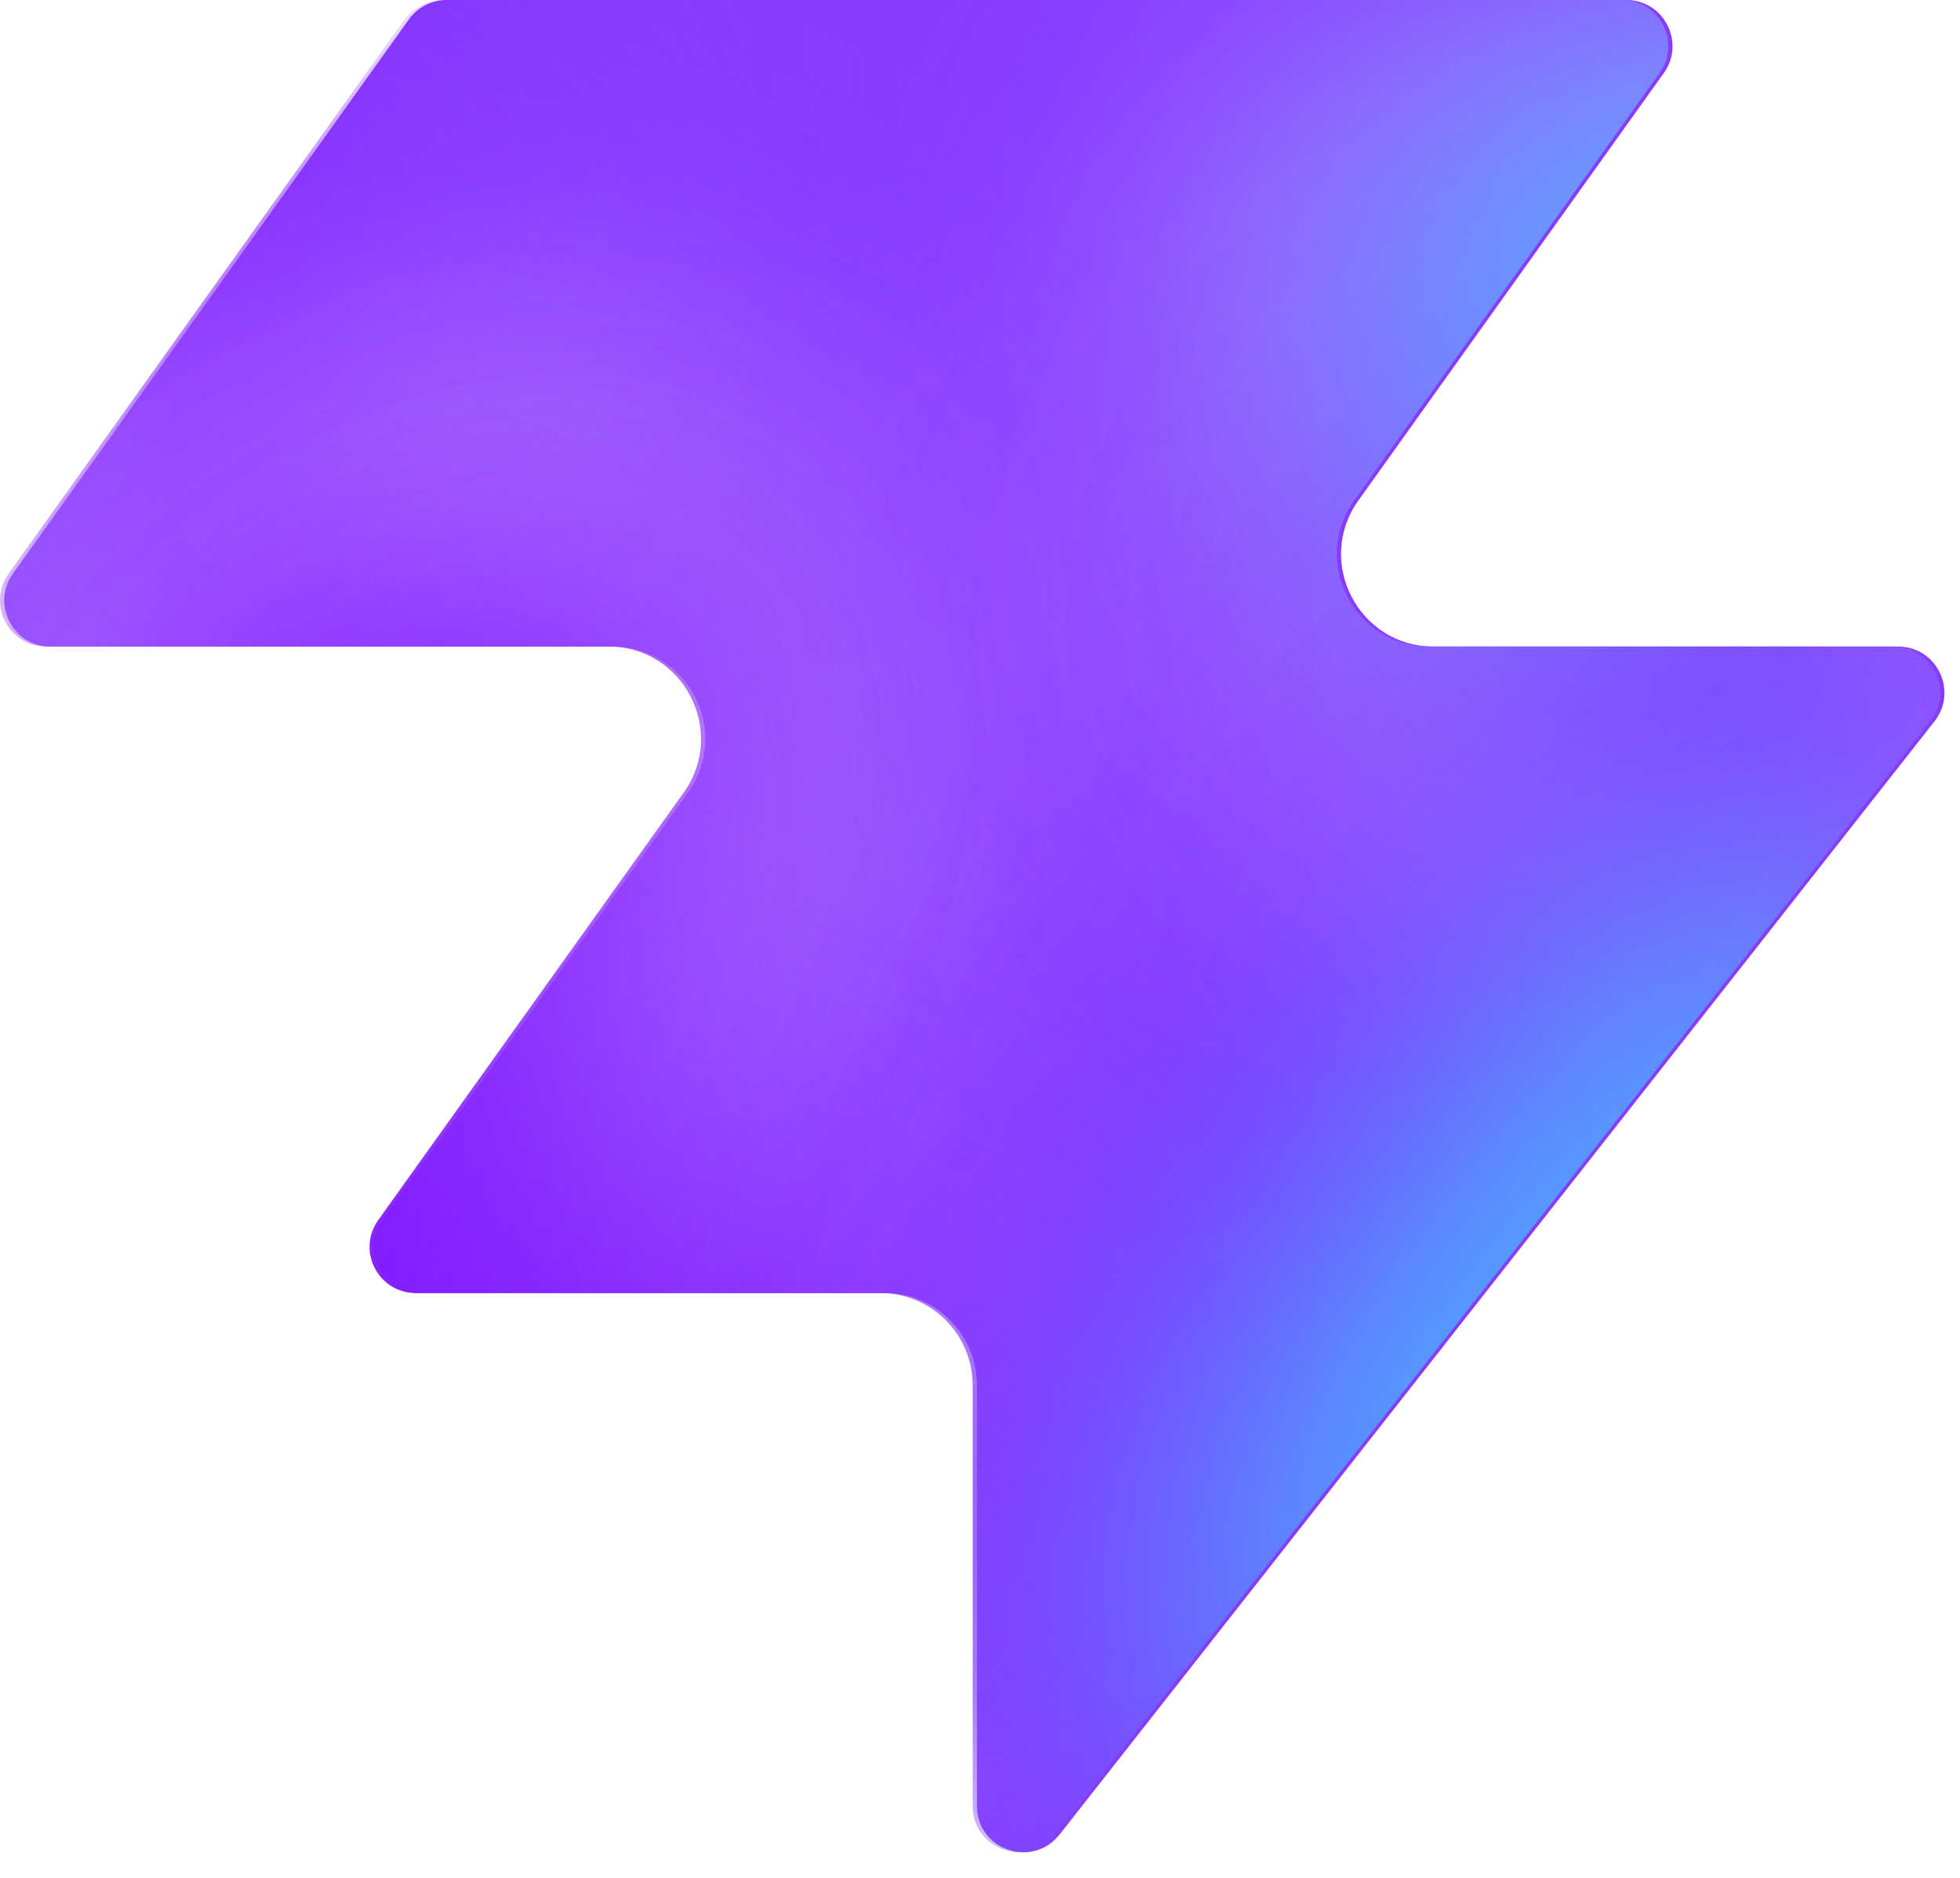
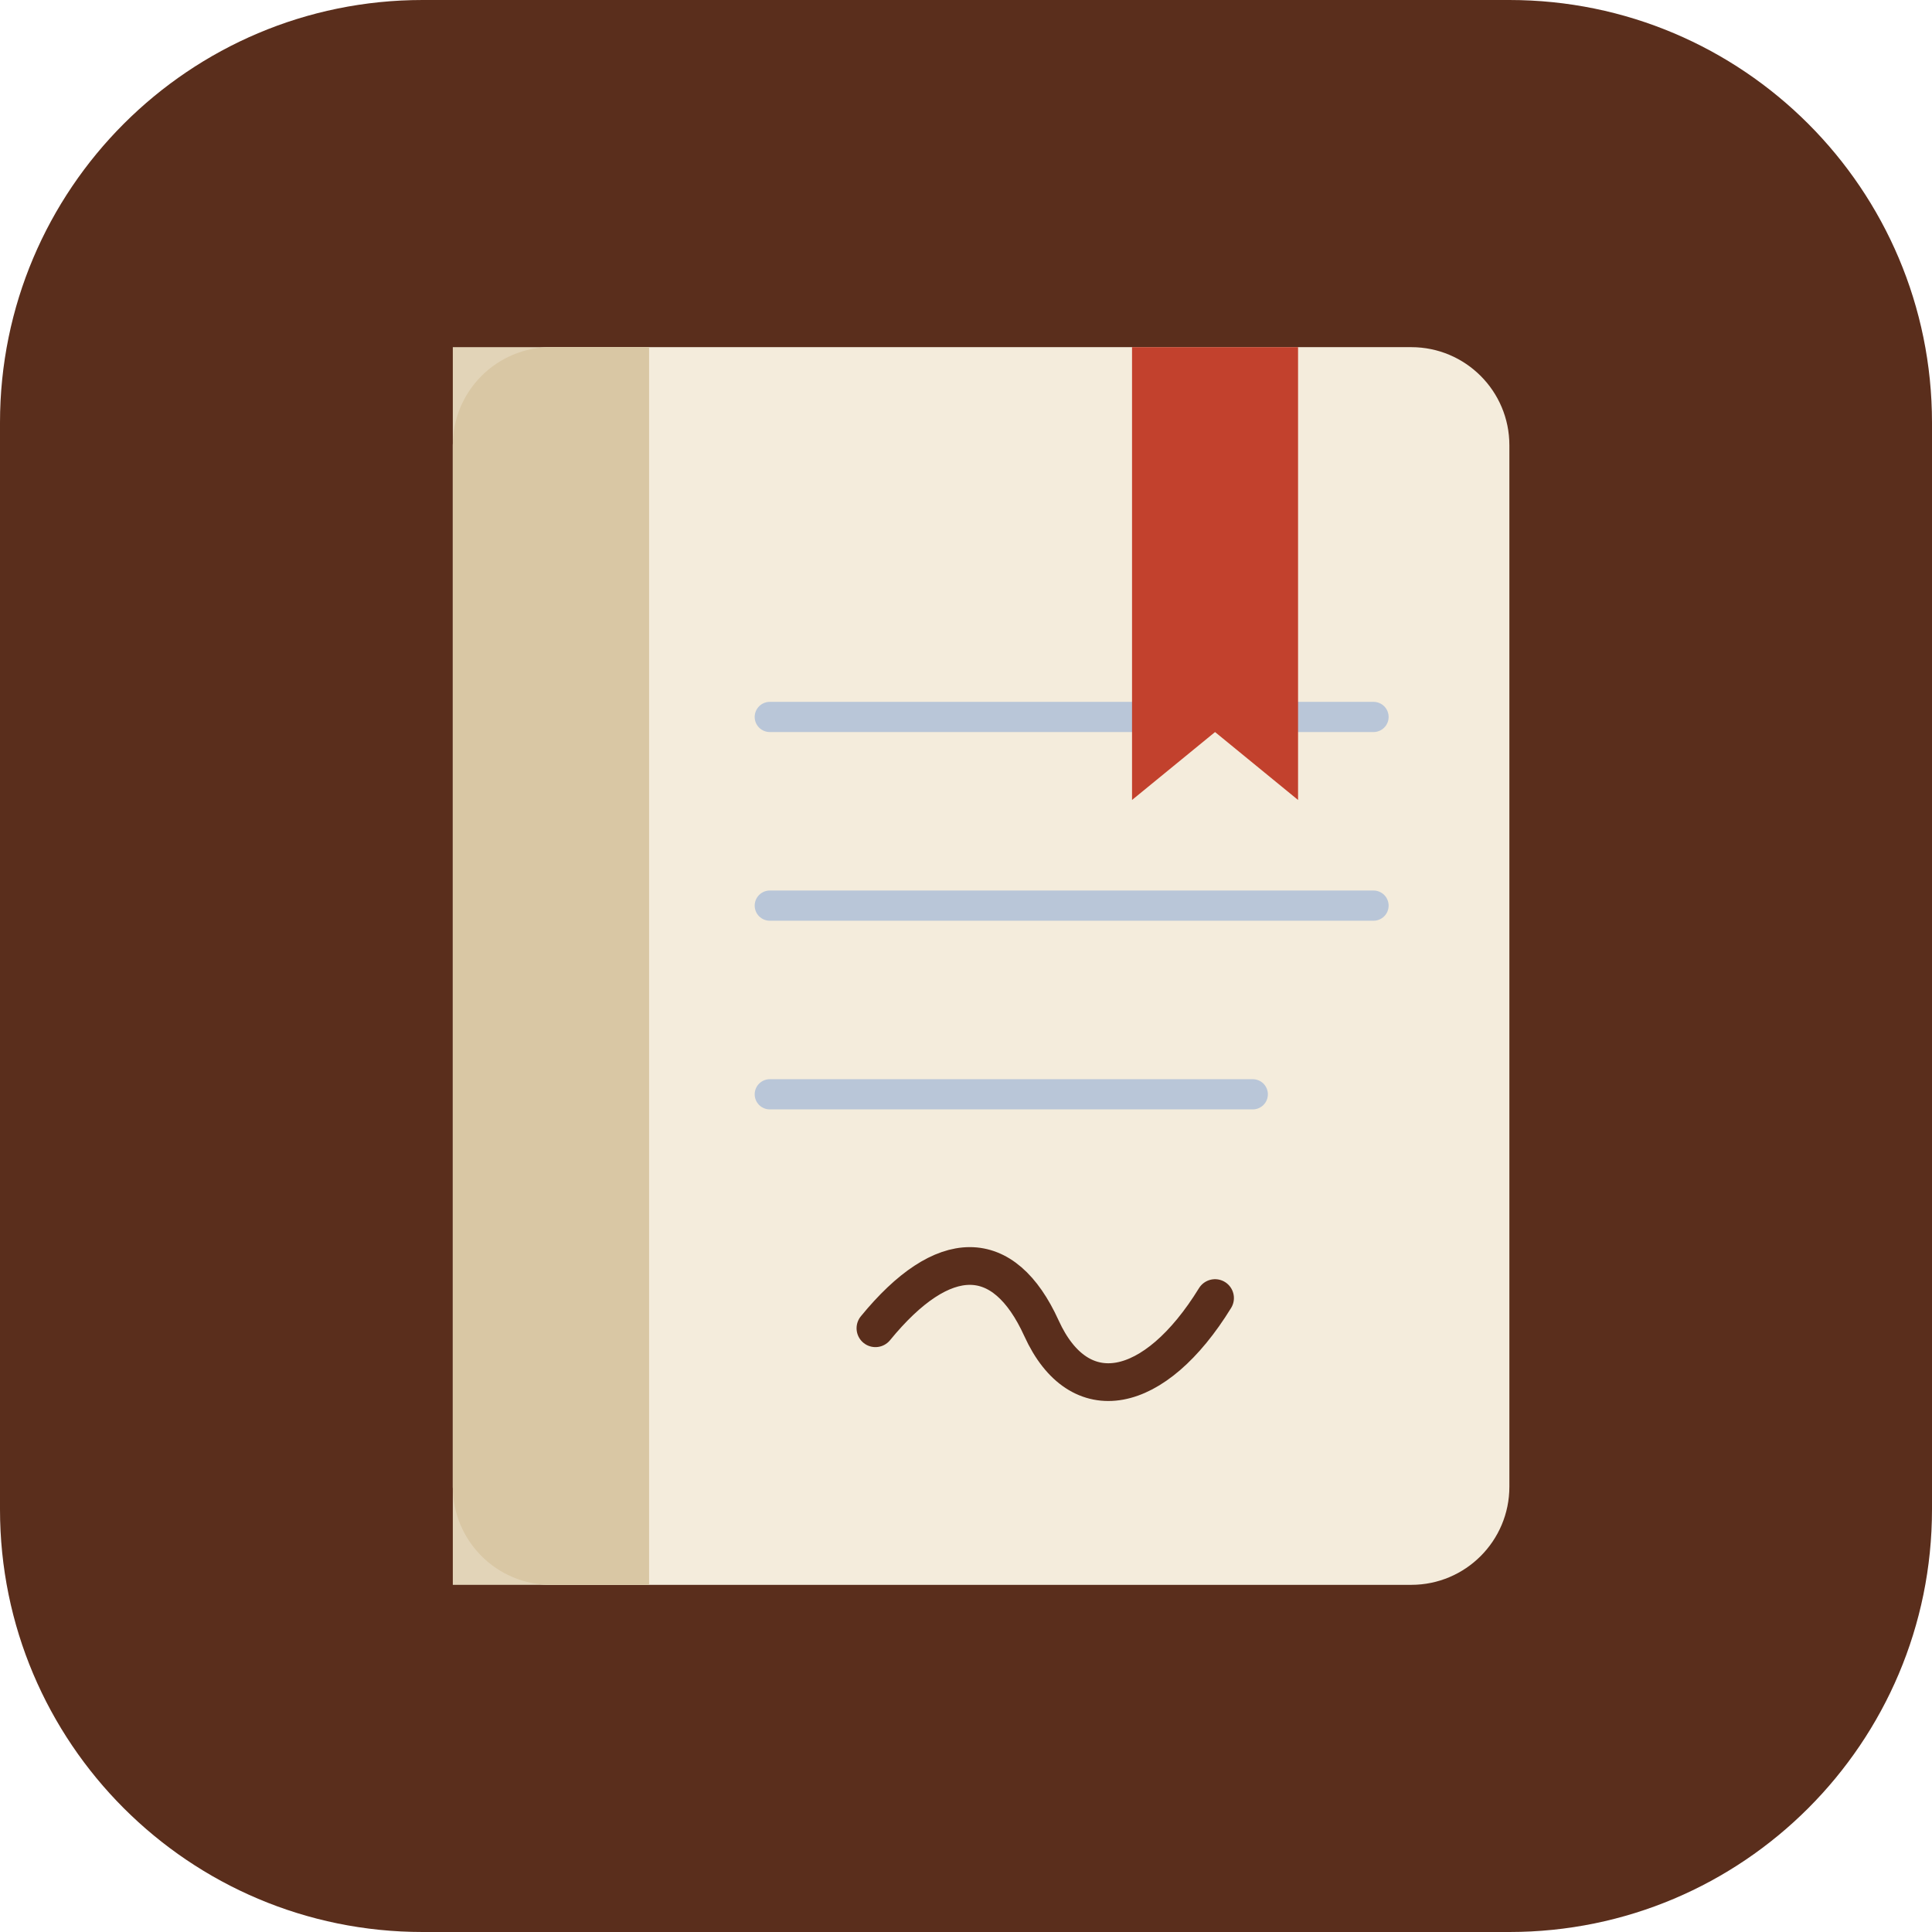
- <svg xmlns="http://www.w3.org/2000/svg" width="48" height="46" fill="none" viewBox="0 0 48 46">
-   <path fill="#863bff" d="M25.946 44.938c-.664.845-2.021.375-2.021-.698V33.937a2.26 2.26 0 0 0-2.262-2.262H10.287c-.92 0-1.456-1.04-.92-1.788l7.48-10.471c1.07-1.497 0-3.578-1.842-3.578H1.237c-.92 0-1.456-1.04-.92-1.788L10.013.474c.214-.297.556-.474.92-.474h28.894c.92 0 1.456 1.04.92 1.788l-7.48 10.471c-1.07 1.498 0 3.579 1.842 3.579h11.377c.943 0 1.473 1.088.89 1.83L25.947 44.94z" style="fill:#863bff;fill:color(display-p3 .525 .23 1);fill-opacity:1" />
-   <mask id="a" width="48" height="46" x="0" y="0" maskUnits="userSpaceOnUse" style="mask-type:alpha">
-     <path fill="#000" d="M25.842 44.938c-.664.844-2.021.375-2.021-.698V33.937a2.26 2.26 0 0 0-2.262-2.262H10.183c-.92 0-1.456-1.04-.92-1.788l7.48-10.471c1.07-1.498 0-3.579-1.842-3.579H1.133c-.92 0-1.456-1.04-.92-1.787L9.91.473c.214-.297.556-.474.92-.474h28.894c.92 0 1.456 1.04.92 1.788l-7.48 10.471c-1.07 1.498 0 3.578 1.842 3.578h11.377c.943 0 1.473 1.088.89 1.832L25.843 44.94z" style="fill:#000;fill-opacity:1" />
-   </mask>
-   <g mask="url(#a)">
-     <g filter="url(#b)">
-       <ellipse cx="5.508" cy="14.704" fill="#ede6ff" rx="5.508" ry="14.704" style="fill:#ede6ff;fill:color(display-p3 .927 .903 1);fill-opacity:1" transform="matrix(.00324 1 1 -.00324 -4.47 31.516)" />
-     </g>
-     <g filter="url(#c)">
-       <ellipse cx="10.399" cy="29.851" fill="#ede6ff" rx="10.399" ry="29.851" style="fill:#ede6ff;fill:color(display-p3 .927 .903 1);fill-opacity:1" transform="matrix(.00324 1 1 -.00324 -39.328 7.883)" />
-     </g>
-     <g filter="url(#d)">
-       <ellipse cx="5.508" cy="30.487" fill="#7e14ff" rx="5.508" ry="30.487" style="fill:#7e14ff;fill:color(display-p3 .492 .077 1);fill-opacity:1" transform="rotate(89.814 -25.913 -14.639)scale(1 -1)" />
-     </g>
-     <g filter="url(#e)">
-       <ellipse cx="5.508" cy="30.599" fill="#7e14ff" rx="5.508" ry="30.599" style="fill:#7e14ff;fill:color(display-p3 .492 .077 1);fill-opacity:1" transform="rotate(89.814 -32.644 -3.334)scale(1 -1)" />
-     </g>
-     <g filter="url(#f)">
-       <ellipse cx="5.508" cy="30.599" fill="#7e14ff" rx="5.508" ry="30.599" style="fill:#7e14ff;fill:color(display-p3 .492 .077 1);fill-opacity:1" transform="matrix(.00324 1 1 -.00324 -34.34 30.47)" />
-     </g>
-     <g filter="url(#g)">
-       <ellipse cx="14.072" cy="22.078" fill="#ede6ff" rx="14.072" ry="22.078" style="fill:#ede6ff;fill:color(display-p3 .927 .903 1);fill-opacity:1" transform="rotate(93.35 24.506 48.493)scale(-1 1)" />
-     </g>
-     <g filter="url(#h)">
-       <ellipse cx="3.47" cy="21.501" fill="#7e14ff" rx="3.47" ry="21.501" style="fill:#7e14ff;fill:color(display-p3 .492 .077 1);fill-opacity:1" transform="rotate(89.009 28.708 47.59)scale(-1 1)" />
-     </g>
-     <g filter="url(#i)">
-       <ellipse cx="3.47" cy="21.501" fill="#7e14ff" rx="3.47" ry="21.501" style="fill:#7e14ff;fill:color(display-p3 .492 .077 1);fill-opacity:1" transform="rotate(89.009 28.708 47.59)scale(-1 1)" />
-     </g>
-     <g filter="url(#j)">
-       <ellipse cx=".387" cy="8.972" fill="#7e14ff" rx="4.407" ry="29.108" style="fill:#7e14ff;fill:color(display-p3 .492 .077 1);fill-opacity:1" transform="rotate(39.51 .387 8.972)" />
-     </g>
-     <g filter="url(#k)">
-       <ellipse cx="47.523" cy="-6.092" fill="#7e14ff" rx="4.407" ry="29.108" style="fill:#7e14ff;fill:color(display-p3 .492 .077 1);fill-opacity:1" transform="rotate(37.892 47.523 -6.092)" />
-     </g>
-     <g filter="url(#l)">
-       <ellipse cx="41.412" cy="6.333" fill="#47bfff" rx="5.971" ry="9.665" style="fill:#47bfff;fill:color(display-p3 .28 .748 1);fill-opacity:1" transform="rotate(37.892 41.412 6.333)" />
-     </g>
-     <g filter="url(#m)">
-       <ellipse cx="-1.879" cy="38.332" fill="#7e14ff" rx="4.407" ry="29.108" style="fill:#7e14ff;fill:color(display-p3 .492 .077 1);fill-opacity:1" transform="rotate(37.892 -1.88 38.332)" />
-     </g>
-     <g filter="url(#n)">
-       <ellipse cx="-1.879" cy="38.332" fill="#7e14ff" rx="4.407" ry="29.108" style="fill:#7e14ff;fill:color(display-p3 .492 .077 1);fill-opacity:1" transform="rotate(37.892 -1.88 38.332)" />
-     </g>
-     <g filter="url(#o)">
-       <ellipse cx="35.651" cy="29.907" fill="#7e14ff" rx="4.407" ry="29.108" style="fill:#7e14ff;fill:color(display-p3 .492 .077 1);fill-opacity:1" transform="rotate(37.892 35.651 29.907)" />
-     </g>
-     <g filter="url(#p)">
-       <ellipse cx="38.418" cy="32.4" fill="#47bfff" rx="5.971" ry="15.297" style="fill:#47bfff;fill:color(display-p3 .28 .748 1);fill-opacity:1" transform="rotate(37.892 38.418 32.4)" />
-     </g>
+ <svg xmlns="http://www.w3.org/2000/svg" viewBox="0 0 512 512">
+   <rect width="512" height="512" rx="112" fill="#5a2e1c" />
+   <rect x="120" y="92" width="280" height="328" rx="26" fill="#f4ecdc" />
+   <rect x="120" y="92" width="52" height="328" rx="0" fill="#e2d4b8" />
+   <path d="M120 118a26 26 0 0 1 26-26h26v328h-26a26 26 0 0 1-26-26z" fill="#d9c7a4" />
+   <g stroke="#b9c6d8" stroke-width="8" stroke-linecap="round">
+     <line x1="204" y1="190" x2="364" y2="190" />
+     <line x1="204" y1="240" x2="364" y2="240" />
+     <line x1="204" y1="290" x2="332" y2="290" />
  </g>
-   <defs>
-     <filter id="b" width="60.045" height="41.654" x="-19.77" y="16.149" color-interpolation-filters="sRGB" filterUnits="userSpaceOnUse">
-       <feFlood flood-opacity="0" result="BackgroundImageFix" />
-       <feBlend in="SourceGraphic" in2="BackgroundImageFix" result="shape" />
-       <feGaussianBlur result="effect1_foregroundBlur_2002_17158" stdDeviation="7.659" />
-     </filter>
-     <filter id="c" width="90.34" height="51.437" x="-54.613" y="-7.533" color-interpolation-filters="sRGB" filterUnits="userSpaceOnUse">
-       <feFlood flood-opacity="0" result="BackgroundImageFix" />
-       <feBlend in="SourceGraphic" in2="BackgroundImageFix" result="shape" />
-       <feGaussianBlur result="effect1_foregroundBlur_2002_17158" stdDeviation="7.659" />
-     </filter>
-     <filter id="d" width="79.355" height="29.4" x="-49.64" y="2.03" color-interpolation-filters="sRGB" filterUnits="userSpaceOnUse">
-       <feFlood flood-opacity="0" result="BackgroundImageFix" />
-       <feBlend in="SourceGraphic" in2="BackgroundImageFix" result="shape" />
-       <feGaussianBlur result="effect1_foregroundBlur_2002_17158" stdDeviation="4.596" />
-     </filter>
-     <filter id="e" width="79.579" height="29.4" x="-45.045" y="20.029" color-interpolation-filters="sRGB" filterUnits="userSpaceOnUse">
-       <feFlood flood-opacity="0" result="BackgroundImageFix" />
-       <feBlend in="SourceGraphic" in2="BackgroundImageFix" result="shape" />
-       <feGaussianBlur result="effect1_foregroundBlur_2002_17158" stdDeviation="4.596" />
-     </filter>
-     <filter id="f" width="79.579" height="29.4" x="-43.513" y="21.178" color-interpolation-filters="sRGB" filterUnits="userSpaceOnUse">
-       <feFlood flood-opacity="0" result="BackgroundImageFix" />
-       <feBlend in="SourceGraphic" in2="BackgroundImageFix" result="shape" />
-       <feGaussianBlur result="effect1_foregroundBlur_2002_17158" stdDeviation="4.596" />
-     </filter>
-     <filter id="g" width="74.749" height="58.852" x="15.756" y="-17.901" color-interpolation-filters="sRGB" filterUnits="userSpaceOnUse">
-       <feFlood flood-opacity="0" result="BackgroundImageFix" />
-       <feBlend in="SourceGraphic" in2="BackgroundImageFix" result="shape" />
-       <feGaussianBlur result="effect1_foregroundBlur_2002_17158" stdDeviation="7.659" />
-     </filter>
-     <filter id="h" width="61.377" height="25.362" x="23.548" y="2.284" color-interpolation-filters="sRGB" filterUnits="userSpaceOnUse">
-       <feFlood flood-opacity="0" result="BackgroundImageFix" />
-       <feBlend in="SourceGraphic" in2="BackgroundImageFix" result="shape" />
-       <feGaussianBlur result="effect1_foregroundBlur_2002_17158" stdDeviation="4.596" />
-     </filter>
-     <filter id="i" width="61.377" height="25.362" x="23.548" y="2.284" color-interpolation-filters="sRGB" filterUnits="userSpaceOnUse">
-       <feFlood flood-opacity="0" result="BackgroundImageFix" />
-       <feBlend in="SourceGraphic" in2="BackgroundImageFix" result="shape" />
-       <feGaussianBlur result="effect1_foregroundBlur_2002_17158" stdDeviation="4.596" />
-     </filter>
-     <filter id="j" width="56.045" height="63.649" x="-27.636" y="-22.853" color-interpolation-filters="sRGB" filterUnits="userSpaceOnUse">
-       <feFlood flood-opacity="0" result="BackgroundImageFix" />
-       <feBlend in="SourceGraphic" in2="BackgroundImageFix" result="shape" />
-       <feGaussianBlur result="effect1_foregroundBlur_2002_17158" stdDeviation="4.596" />
-     </filter>
-     <filter id="k" width="54.814" height="64.646" x="20.116" y="-38.415" color-interpolation-filters="sRGB" filterUnits="userSpaceOnUse">
-       <feFlood flood-opacity="0" result="BackgroundImageFix" />
-       <feBlend in="SourceGraphic" in2="BackgroundImageFix" result="shape" />
-       <feGaussianBlur result="effect1_foregroundBlur_2002_17158" stdDeviation="4.596" />
-     </filter>
-     <filter id="l" width="33.541" height="35.313" x="24.641" y="-11.323" color-interpolation-filters="sRGB" filterUnits="userSpaceOnUse">
-       <feFlood flood-opacity="0" result="BackgroundImageFix" />
-       <feBlend in="SourceGraphic" in2="BackgroundImageFix" result="shape" />
-       <feGaussianBlur result="effect1_foregroundBlur_2002_17158" stdDeviation="4.596" />
-     </filter>
-     <filter id="m" width="54.814" height="64.646" x="-29.286" y="6.009" color-interpolation-filters="sRGB" filterUnits="userSpaceOnUse">
-       <feFlood flood-opacity="0" result="BackgroundImageFix" />
-       <feBlend in="SourceGraphic" in2="BackgroundImageFix" result="shape" />
-       <feGaussianBlur result="effect1_foregroundBlur_2002_17158" stdDeviation="4.596" />
-     </filter>
-     <filter id="n" width="54.814" height="64.646" x="-29.286" y="6.009" color-interpolation-filters="sRGB" filterUnits="userSpaceOnUse">
-       <feFlood flood-opacity="0" result="BackgroundImageFix" />
-       <feBlend in="SourceGraphic" in2="BackgroundImageFix" result="shape" />
-       <feGaussianBlur result="effect1_foregroundBlur_2002_17158" stdDeviation="4.596" />
-     </filter>
-     <filter id="o" width="54.814" height="64.646" x="8.244" y="-2.416" color-interpolation-filters="sRGB" filterUnits="userSpaceOnUse">
-       <feFlood flood-opacity="0" result="BackgroundImageFix" />
-       <feBlend in="SourceGraphic" in2="BackgroundImageFix" result="shape" />
-       <feGaussianBlur result="effect1_foregroundBlur_2002_17158" stdDeviation="4.596" />
-     </filter>
-     <filter id="p" width="39.409" height="43.623" x="18.713" y="10.588" color-interpolation-filters="sRGB" filterUnits="userSpaceOnUse">
-       <feFlood flood-opacity="0" result="BackgroundImageFix" />
-       <feBlend in="SourceGraphic" in2="BackgroundImageFix" result="shape" />
-       <feGaussianBlur result="effect1_foregroundBlur_2002_17158" stdDeviation="4.596" />
-     </filter>
-   </defs>
+   <path d="M300 92h44v120l-22-18-22 18z" fill="#c2412d" />
+   <path d="M232 352c18-22 34-22 44 0s30 18 46-8" fill="none" stroke="#5a2e1c" stroke-width="10" stroke-linecap="round" />
</svg>
